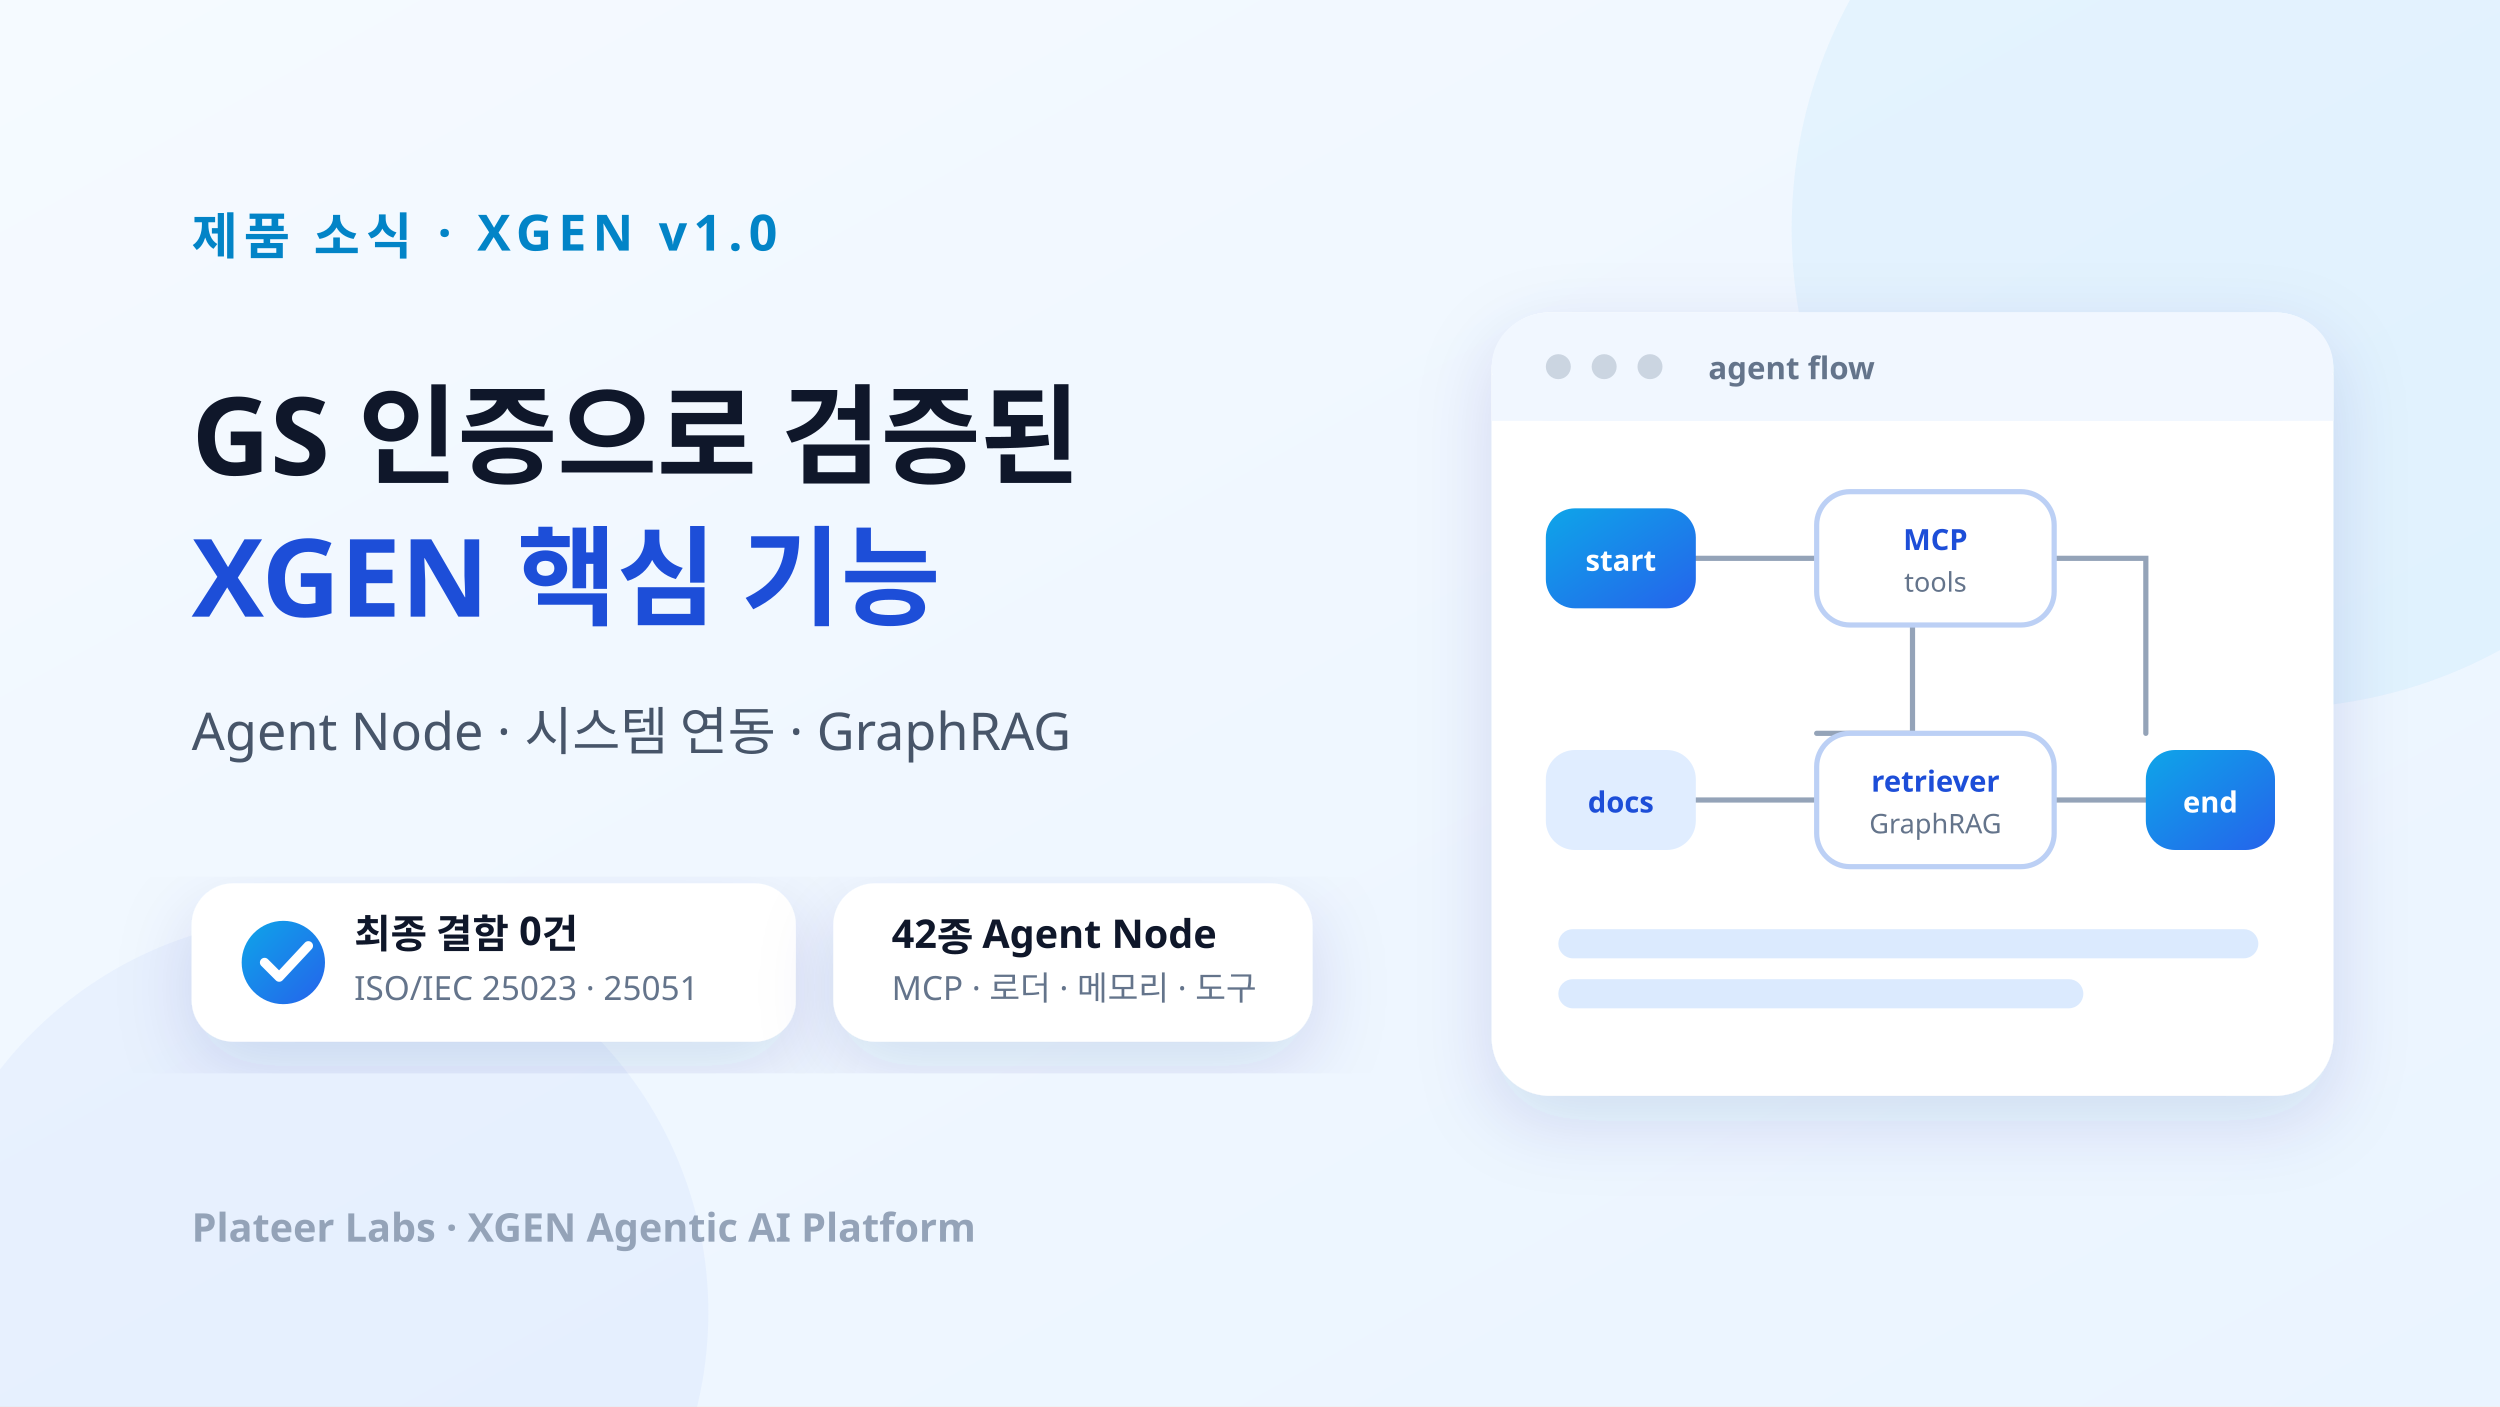
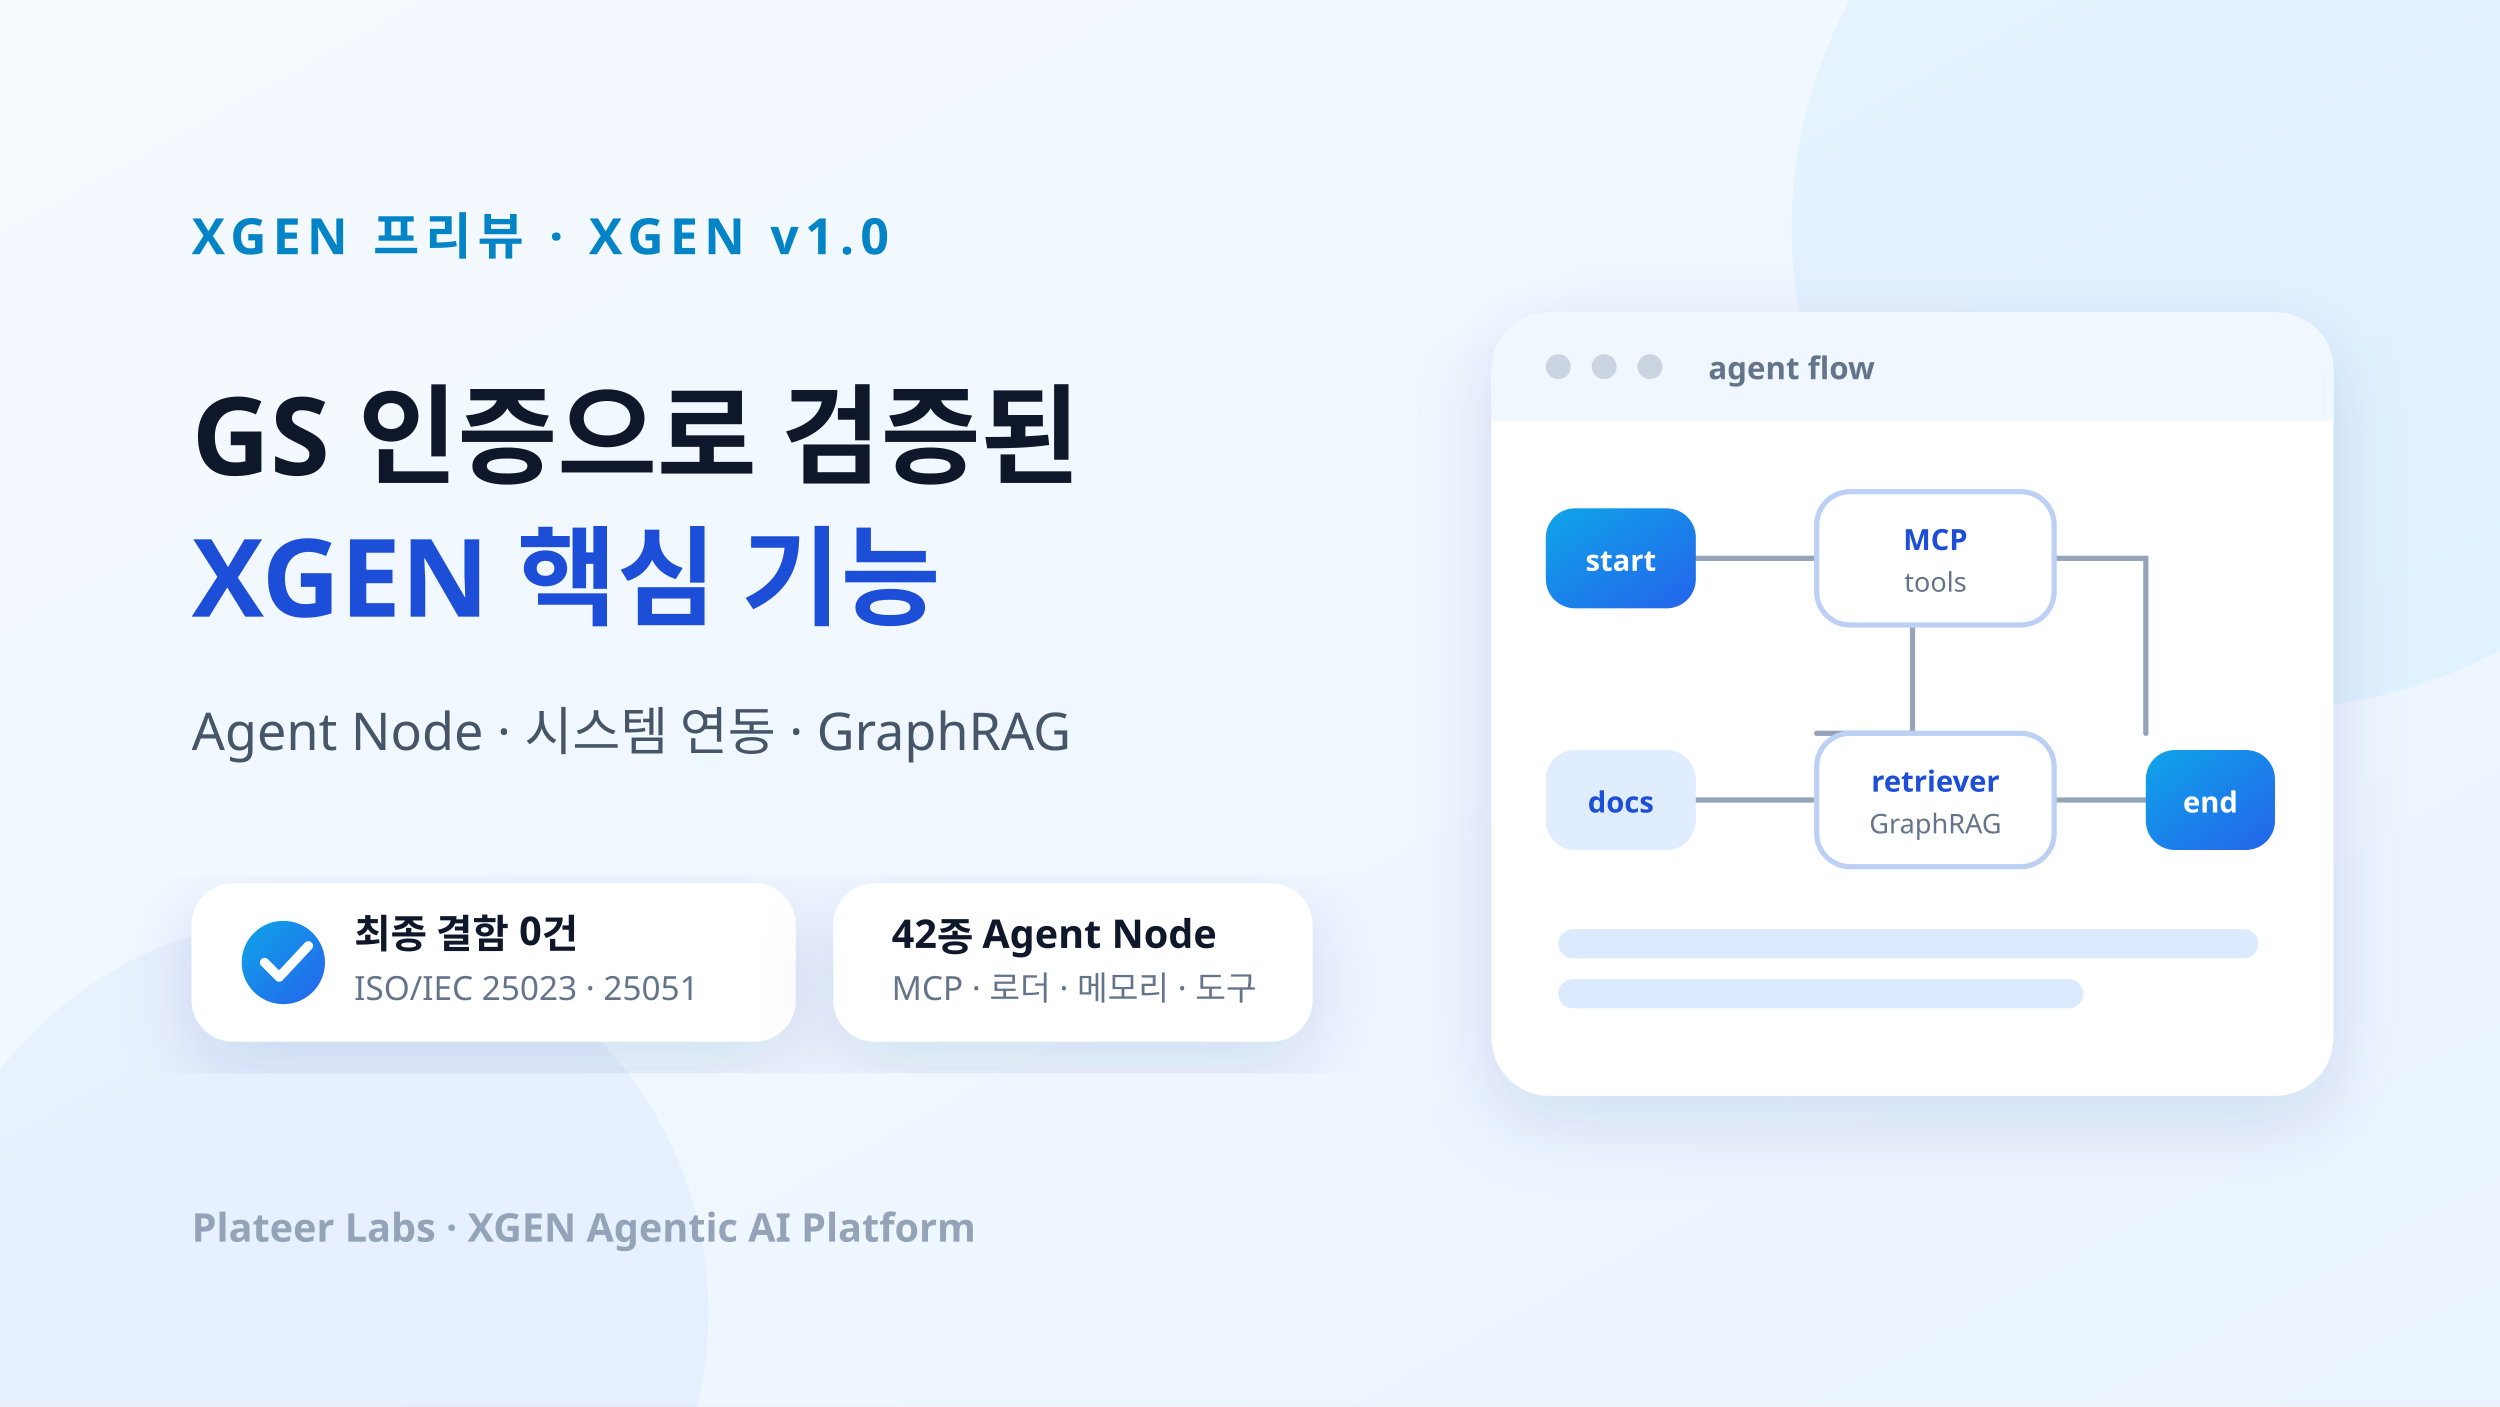
<svg xmlns="http://www.w3.org/2000/svg" viewBox="0 0 1200 675" role="img" aria-label="XGEN v1.0 — 공인시험으로 확인한 Agentic AI 플랫폼">
  <defs>
    <linearGradient id="bg" x1="0" y1="0" x2="1" y2="1">
      <stop offset="0" stop-color="#f5faff" />
      <stop offset="1" stop-color="#eaf4ff" />
    </linearGradient>
    <linearGradient id="node" x1="0" y1="0" x2="1" y2="1">
      <stop offset="0" stop-color="#0ea5e9" />
      <stop offset="1" stop-color="#2563eb" />
    </linearGradient>
    <filter id="sh" x="-20%" y="-20%" width="140%" height="140%">
      <feDropShadow dx="0" dy="12" stdDeviation="18" flood-color="#1e3a8a" flood-opacity="0.13" />
    </filter>
  </defs>
  <rect width="1200" height="675" fill="url(#bg)" />
  <circle cx="1090" cy="110" r="230" fill="#0ea5e9" opacity="0.06" />
  <circle cx="150" cy="630" r="190" fill="#2563eb" opacity="0.05" />
-   <text x="92" y="122" font-family="Pretendard,'Pretendard Variable','Malgun Gothic','Apple SD Gothic Neo','Noto Sans KR',sans-serif" font-size="24" font-weight="700" letter-spacing="3" fill="#0284c7">제품 소식 · XGEN v1.0</text>
+   <text x="92" y="122" font-family="Pretendard,'Pretendard Variable','Malgun Gothic','Apple SD Gothic Neo','Noto Sans KR',sans-serif" font-size="24" font-weight="700" letter-spacing="3" fill="#0284c7">XGEN 프리뷰 · XGEN v1.0</text>
  <text x="92" y="228" font-family="Pretendard,'Pretendard Variable','Malgun Gothic','Apple SD Gothic Neo','Noto Sans KR',sans-serif" font-size="52" font-weight="800" fill="#0f172a">GS 인증으로 검증된</text>
  <text x="92" y="296" font-family="Pretendard,'Pretendard Variable','Malgun Gothic','Apple SD Gothic Neo','Noto Sans KR',sans-serif" font-size="52" font-weight="800" fill="#1d4ed8">XGEN 핵심 기능</text>
  <text x="92" y="360" font-family="Pretendard,'Pretendard Variable','Malgun Gothic','Apple SD Gothic Neo','Noto Sans KR',sans-serif" font-size="25" font-weight="500" fill="#475569">Agent Node · 시스템 연동 · GraphRAG</text>
  <g filter="url(#sh)">
    <rect x="92" y="424" width="290" height="76" rx="20" fill="#ffffff" />
  </g>
  <circle cx="136" cy="462" r="20" fill="url(#node)" />
  <path d="M127 462 l7 7 l14 -15" fill="none" stroke="#ffffff" stroke-width="4.5" stroke-linecap="round" stroke-linejoin="round" />
  <text x="170" y="455" font-family="Pretendard,'Pretendard Variable','Malgun Gothic','Apple SD Gothic Neo','Noto Sans KR',sans-serif" font-size="19" font-weight="700" fill="#0f172a">최종 결함 0건</text>
  <text x="170" y="480" font-family="Pretendard,'Pretendard Variable','Malgun Gothic','Apple SD Gothic Neo','Noto Sans KR',sans-serif" font-size="16" font-weight="500" fill="#64748b">ISO/IEC 25023 · 25051</text>
  <g filter="url(#sh)">
    <rect x="400" y="424" width="230" height="76" rx="20" fill="#ffffff" />
  </g>
  <text x="428" y="455" font-family="Pretendard,'Pretendard Variable','Malgun Gothic','Apple SD Gothic Neo','Noto Sans KR',sans-serif" font-size="19" font-weight="700" fill="#0f172a">42종 Agent Node</text>
  <text x="428" y="480" font-family="Pretendard,'Pretendard Variable','Malgun Gothic','Apple SD Gothic Neo','Noto Sans KR',sans-serif" font-size="16" font-weight="500" fill="#64748b">MCP · 로더 · 메모리 · 도구</text>
  <g filter="url(#sh)">
    <rect x="716" y="150" width="404" height="376" rx="28" fill="#ffffff" />
  </g>
  <rect x="716" y="150" width="404" height="52" rx="28" fill="#f1f7ff" />
  <rect x="716" y="180" width="404" height="22" fill="#f1f7ff" />
  <g fill="#cbd5e1">
    <circle cx="748" cy="176" r="6" />
    <circle cx="770" cy="176" r="6" />
    <circle cx="792" cy="176" r="6" />
  </g>
  <text x="820" y="182" font-family="Pretendard,'Pretendard Variable','Malgun Gothic','Apple SD Gothic Neo','Noto Sans KR',sans-serif" font-size="15" font-weight="600" fill="#64748b">agent flow</text>
  <g stroke="#94a3b8" stroke-width="2.5" fill="none" stroke-linecap="round">
    <path d="M814 268 H872" />
    <path d="M986 268 H1030 V352" />
    <path d="M918 300 V352 H872" />
    <path d="M814 384 H872" />
    <path d="M986 384 H1030" />
  </g>
  <g>
    <rect x="742" y="244" width="72" height="48" rx="14" fill="url(#node)" />
    <text x="778" y="274" text-anchor="middle" font-family="Pretendard,'Pretendard Variable','Malgun Gothic','Apple SD Gothic Neo','Noto Sans KR',sans-serif" font-size="14" font-weight="700" fill="#ffffff">start</text>
    <rect x="872" y="236" width="114" height="64" rx="16" fill="#ffffff" stroke="#bcd0f5" stroke-width="2.5" />
    <text x="929" y="264" text-anchor="middle" font-family="Pretendard,'Pretendard Variable','Malgun Gothic','Apple SD Gothic Neo','Noto Sans KR',sans-serif" font-size="14" font-weight="700" fill="#1d4ed8">MCP</text>
    <text x="929" y="284" text-anchor="middle" font-family="Pretendard,'Pretendard Variable','Malgun Gothic','Apple SD Gothic Neo','Noto Sans KR',sans-serif" font-size="13" font-weight="500" fill="#64748b">tools</text>
    <rect x="872" y="352" width="114" height="64" rx="16" fill="#ffffff" stroke="#bcd0f5" stroke-width="2.5" />
    <text x="929" y="380" text-anchor="middle" font-family="Pretendard,'Pretendard Variable','Malgun Gothic','Apple SD Gothic Neo','Noto Sans KR',sans-serif" font-size="14" font-weight="700" fill="#1d4ed8">retriever</text>
    <text x="929" y="400" text-anchor="middle" font-family="Pretendard,'Pretendard Variable','Malgun Gothic','Apple SD Gothic Neo','Noto Sans KR',sans-serif" font-size="13" font-weight="500" fill="#64748b">GraphRAG</text>
    <rect x="742" y="360" width="72" height="48" rx="14" fill="#e0edff" />
    <text x="778" y="390" text-anchor="middle" font-family="Pretendard,'Pretendard Variable','Malgun Gothic','Apple SD Gothic Neo','Noto Sans KR',sans-serif" font-size="14" font-weight="700" fill="#1d4ed8">docs</text>
    <rect x="1030" y="360" width="62" height="48" rx="14" fill="url(#node)" />
    <text x="1061" y="390" text-anchor="middle" font-family="Pretendard,'Pretendard Variable','Malgun Gothic','Apple SD Gothic Neo','Noto Sans KR',sans-serif" font-size="14" font-weight="700" fill="#ffffff">end</text>
  </g>
  <g fill="#dbeafe">
    <rect x="748" y="446" width="336" height="14" rx="7" />
    <rect x="748" y="470" width="252" height="14" rx="7" />
  </g>
  <text x="92" y="596" font-family="Pretendard,'Pretendard Variable','Malgun Gothic','Apple SD Gothic Neo','Noto Sans KR',sans-serif" font-size="19" font-weight="600" fill="#94a3b8">Plateer Labs · XGEN Agentic AI Platform</text>
</svg>
